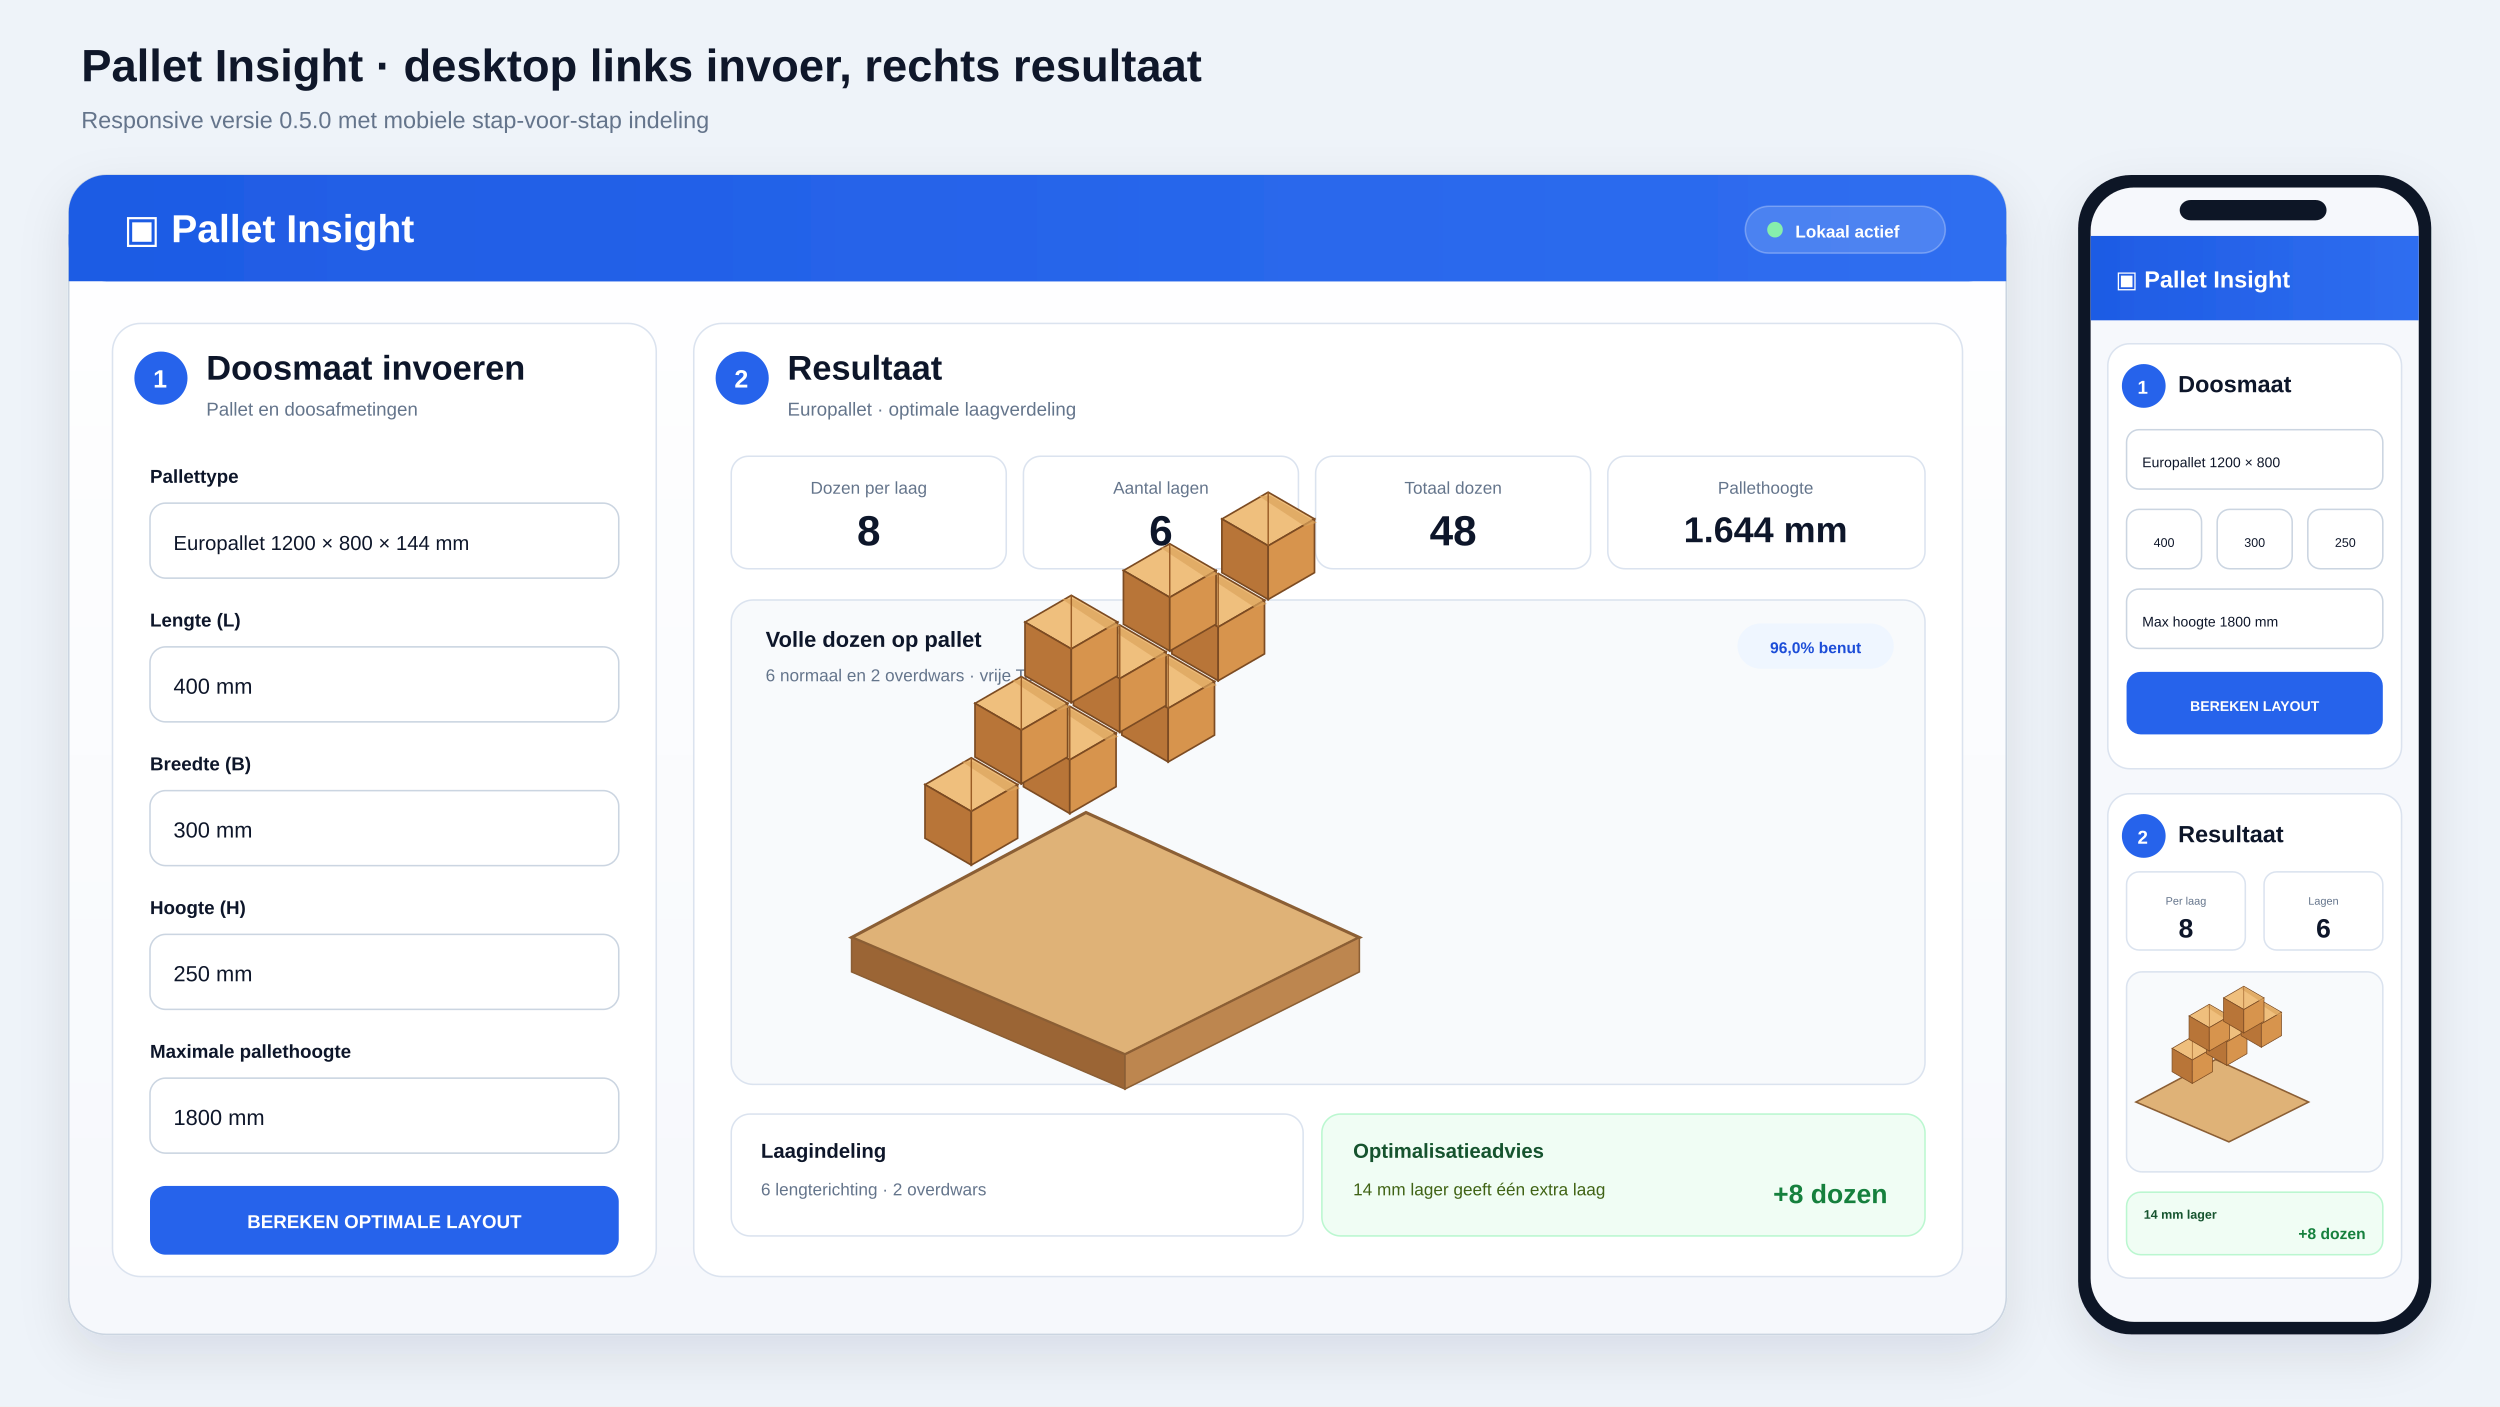
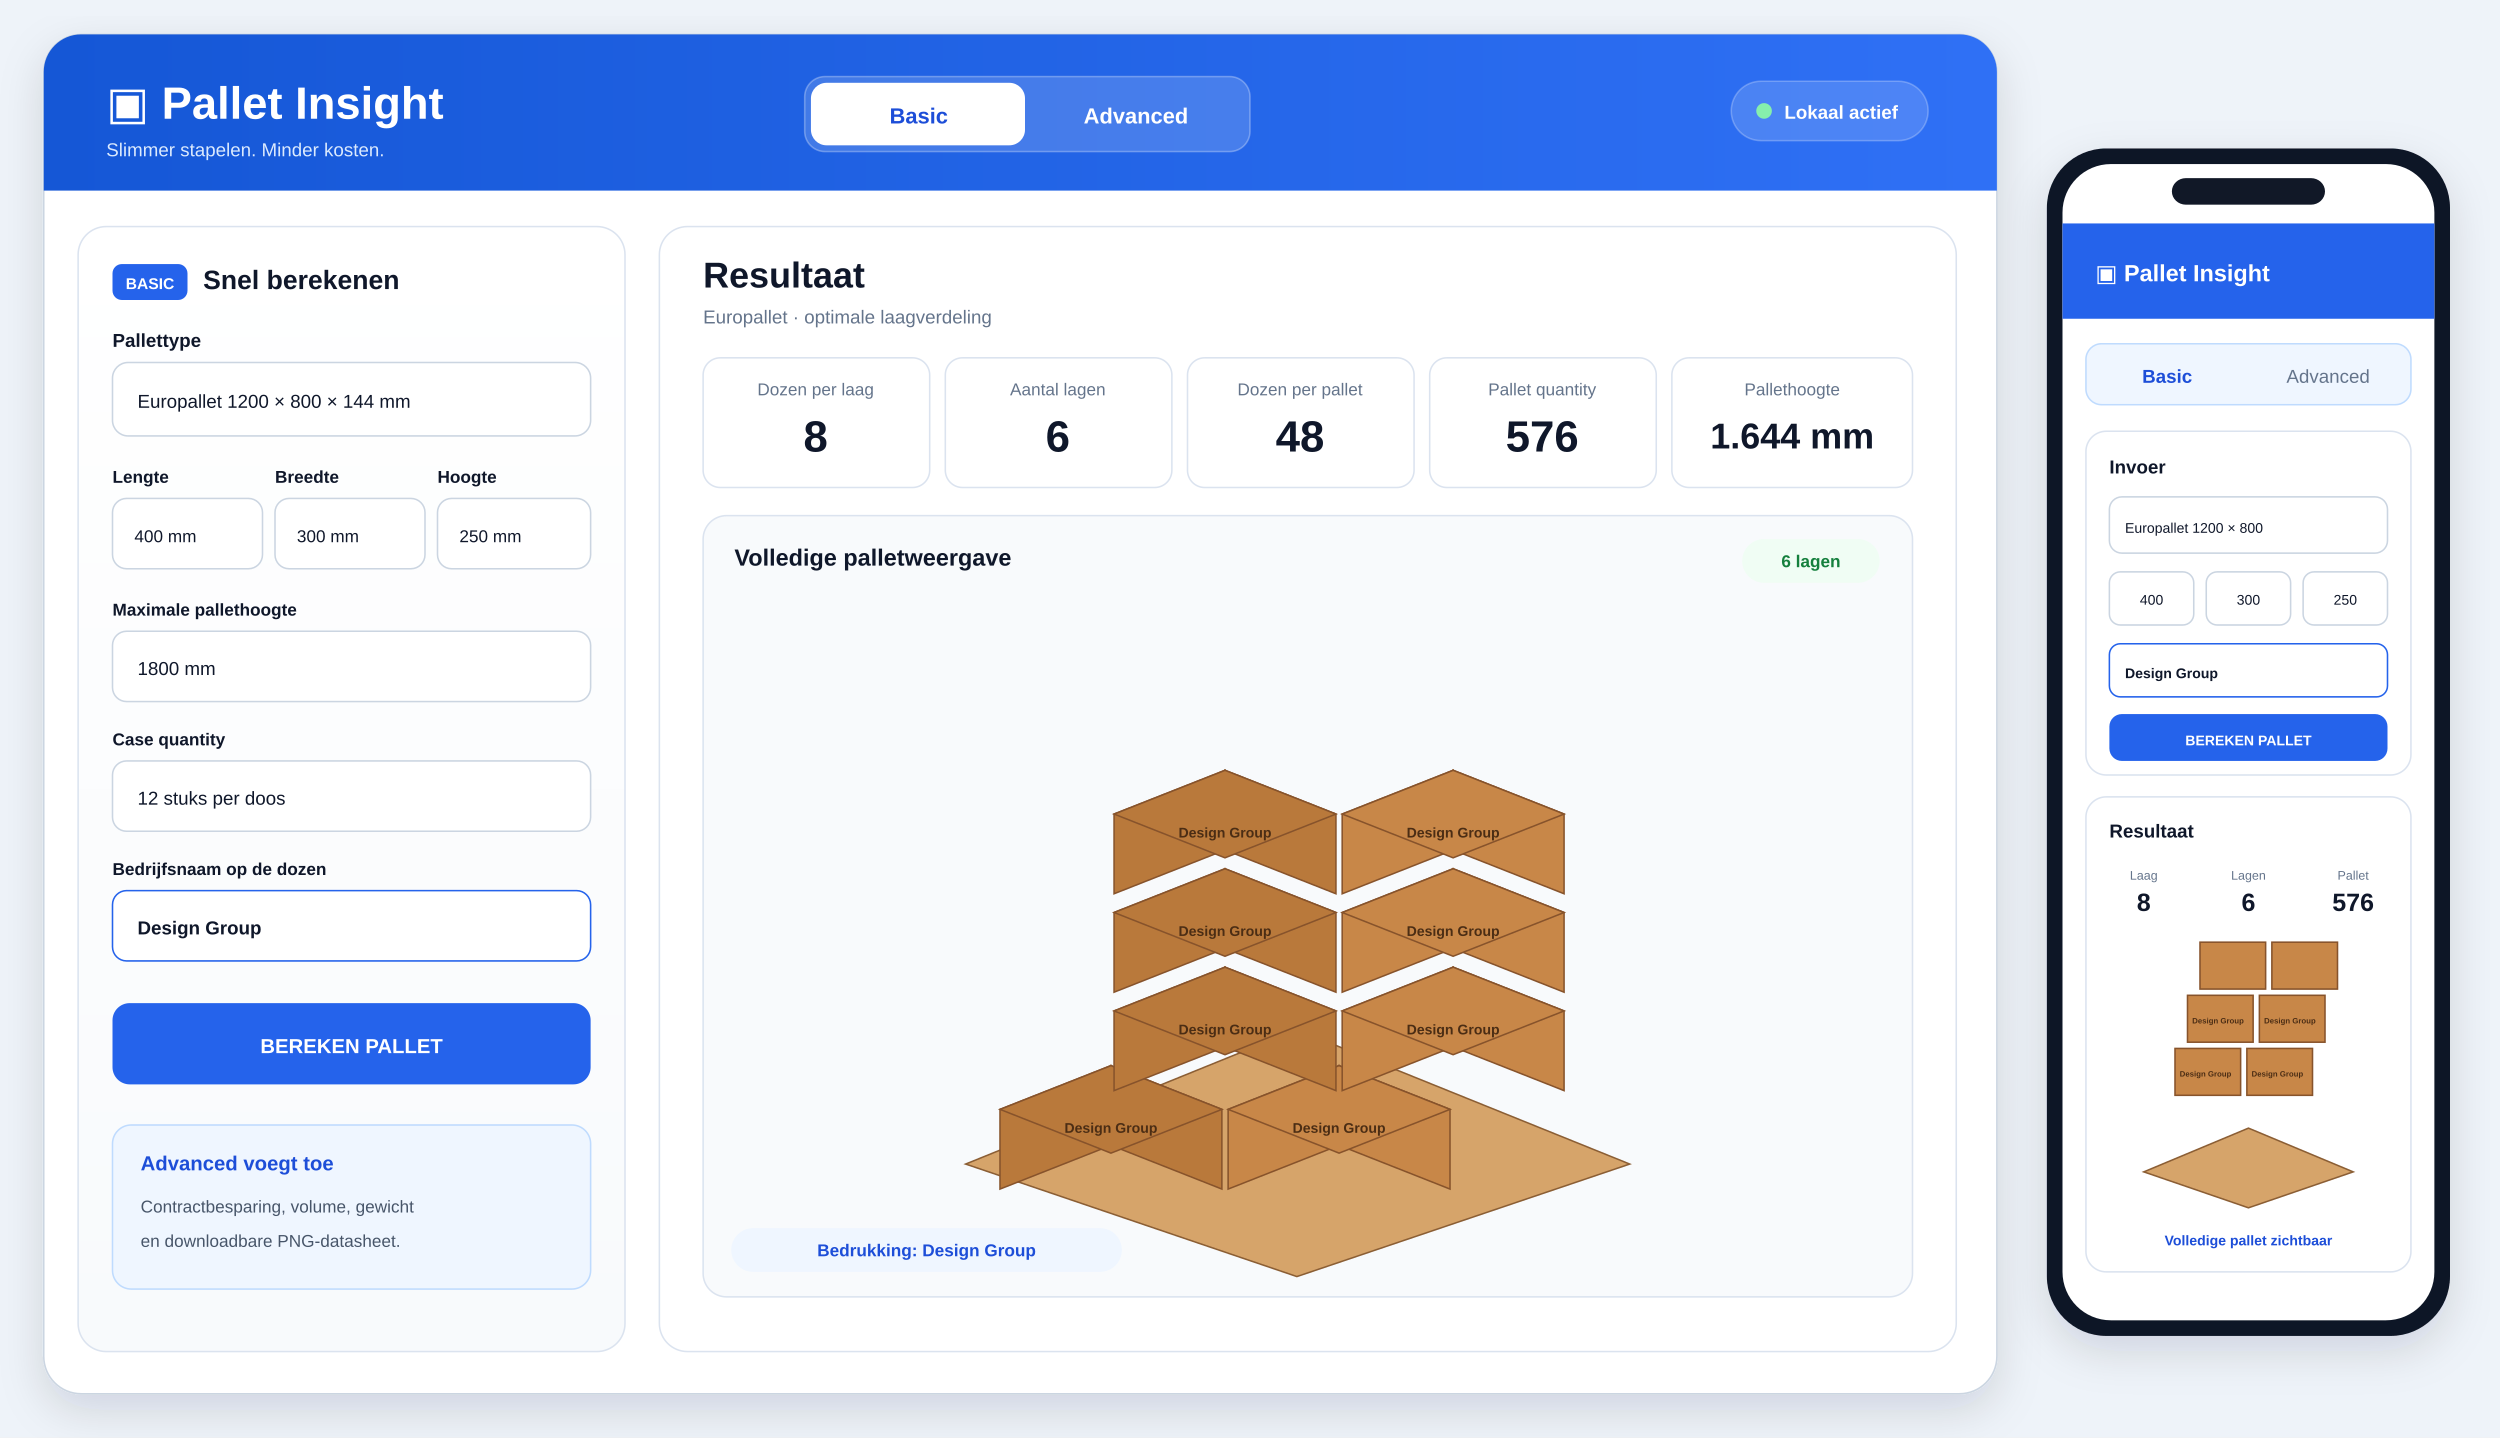
- <svg xmlns="http://www.w3.org/2000/svg" width="1600" height="900" viewBox="0 0 1600 900">
+ <svg xmlns="http://www.w3.org/2000/svg" width="1600" height="920" viewBox="0 0 1600 920">
  <defs>
-     <linearGradient id="header" x1="0" x2="1">
-       <stop offset="0" stop-color="#1e5be4" />
-       <stop offset="1" stop-color="#2f6ef0" />
+     <linearGradient id="top" x1="0" x2="1">
+       <stop stop-color="#1557d6" />
+       <stop offset="1" stop-color="#2f70f5" />
    </linearGradient>
-     <linearGradient id="page" x1="0" y1="0" x2="0" y2="1">
-       <stop offset="0" stop-color="#ffffff" />
-       <stop offset="1" stop-color="#f6f8fc" />
+     <linearGradient id="card" x1="0" x2="0" y1="0" y2="1">
+       <stop stop-color="#fff" />
+       <stop offset="1" stop-color="#f8fafc" />
    </linearGradient>
-     <filter id="shadow" x="-20%" y="-20%" width="140%" height="150%">
-       <feDropShadow dx="0" dy="12" stdDeviation="16" flood-color="#0f172a" flood-opacity="0.10" />
+     <filter id="shadow">
+       <feDropShadow dx="0" dy="10" stdDeviation="14" flood-color="#0f172a" flood-opacity=".13" />
    </filter>
-     <g id="carton">
-       <polygon points="0,22 38,0 76,22 38,44" fill="#efbf7d" stroke="#7c4b22" stroke-width="1.4" />
-       <polygon points="0,22 38,44 38,88 0,66" fill="#b87538" stroke="#7c4b22" stroke-width="1.4" />
-       <polygon points="38,44 76,22 76,66 38,88" fill="#d7944d" stroke="#7c4b22" stroke-width="1.4" />
-       <polygon points="33,3 43,3 81,25 71,28" fill="#dca45d" opacity="0.7" transform="translate(-3 0)" />
-       <line x1="38" y1="0" x2="38" y2="44" stroke="#9a5d28" stroke-width="1.2" />
+   </defs>
+   <rect width="1600" height="920" fill="#eef3f9" />
+   <rect x="28" y="22" width="1250" height="870" rx="24" fill="#fff" stroke="#cbd5e1" filter="url(#shadow)" />
+   <path d="M52 22h1202a24 24 0 0 1 24 24v76H28V46a24 24 0 0 1 24-24Z" fill="url(#top)" />
+   <text x="68" y="76" font-family="Segoe UI,Arial" font-size="29" font-weight="800" fill="#fff">▣ Pallet Insight</text>
+   <text x="68" y="100" font-family="Segoe UI,Arial" font-size="12" fill="#dbeafe">Slimmer stapelen. Minder kosten.</text>
+   <rect x="515" y="49" width="285" height="48" rx="13" fill="#fff" fill-opacity=".16" stroke="#fff" stroke-opacity=".3" />
+   <rect x="519" y="53" width="137" height="40" rx="10" fill="#fff" />
+   <text x="588" y="79" font-family="Segoe UI,Arial" font-size="14" font-weight="800" fill="#1d4ed8" text-anchor="middle">Basic</text>
+   <text x="727" y="79" font-family="Segoe UI,Arial" font-size="14" font-weight="700" fill="#fff" text-anchor="middle">Advanced</text>
+   <rect x="1108" y="52" width="126" height="38" rx="19" fill="#fff" fill-opacity=".15" stroke="#fff" stroke-opacity=".25" />
+   <circle cx="1129" cy="71" r="5" fill="#86efac" />
+   <text x="1142" y="76" font-family="Segoe UI,Arial" font-size="12" font-weight="700" fill="#fff">Lokaal actief</text>
+   <rect x="50" y="145" width="350" height="720" rx="18" fill="url(#card)" stroke="#dbe3ef" />
+   <rect x="72" y="169" width="48" height="23" rx="6" fill="#2563eb" />
+   <text x="96" y="185" font-family="Segoe UI,Arial" font-size="10" font-weight="800" fill="#fff" text-anchor="middle">BASIC</text>
+   <text x="130" y="185" font-family="Segoe UI,Arial" font-size="17" font-weight="800" fill="#0f172a">Snel berekenen</text>
+   <text x="72" y="222" font-family="Segoe UI,Arial" font-size="12" font-weight="700" fill="#0f172a">Pallettype</text>
+   <rect x="72" y="232" width="306" height="47" rx="10" fill="#fff" stroke="#cbd5e1" />
+   <text x="88" y="261" font-family="Segoe UI,Arial" font-size="12" fill="#0f172a">Europallet 1200 × 800 × 144 mm</text>
+   <g font-family="Segoe UI,Arial" font-size="11" fill="#0f172a">
+     <text x="72" y="309" font-weight="700">Lengte</text>
+     <text x="176" y="309" font-weight="700">Breedte</text>
+     <text x="280" y="309" font-weight="700">Hoogte</text>
+     <rect x="72" y="319" width="96" height="45" rx="9" fill="#fff" stroke="#cbd5e1" />
+     <rect x="176" y="319" width="96" height="45" rx="9" fill="#fff" stroke="#cbd5e1" />
+     <rect x="280" y="319" width="98" height="45" rx="9" fill="#fff" stroke="#cbd5e1" />
+     <text x="86" y="347">400 mm</text>
+     <text x="190" y="347">300 mm</text>
+     <text x="294" y="347">250 mm</text>
+   </g>
+   <text x="72" y="394" font-family="Segoe UI,Arial" font-size="11" font-weight="700" fill="#0f172a">Maximale pallethoogte</text>
+   <rect x="72" y="404" width="306" height="45" rx="9" fill="#fff" stroke="#cbd5e1" />
+   <text x="88" y="432" font-family="Segoe UI,Arial" font-size="12" fill="#0f172a">1800 mm</text>
+   <text x="72" y="477" font-family="Segoe UI,Arial" font-size="11" font-weight="700" fill="#0f172a">Case quantity</text>
+   <rect x="72" y="487" width="306" height="45" rx="9" fill="#fff" stroke="#cbd5e1" />
+   <text x="88" y="515" font-family="Segoe UI,Arial" font-size="12" fill="#0f172a">12 stuks per doos</text>
+   <text x="72" y="560" font-family="Segoe UI,Arial" font-size="11" font-weight="700" fill="#0f172a">Bedrijfsnaam op de dozen</text>
+   <rect x="72" y="570" width="306" height="45" rx="9" fill="#fff" stroke="#2563eb" />
+   <text x="88" y="598" font-family="Segoe UI,Arial" font-size="12" font-weight="700" fill="#0f172a">Design Group</text>
+   <rect x="72" y="642" width="306" height="52" rx="11" fill="#2563eb" />
+   <text x="225" y="674" font-family="Segoe UI,Arial" font-size="13" font-weight="800" fill="#fff" text-anchor="middle">BEREKEN PALLET</text>
+   <rect x="72" y="720" width="306" height="105" rx="12" fill="#eff6ff" stroke="#bfdbfe" />
+   <text x="90" y="749" font-family="Segoe UI,Arial" font-size="13" font-weight="800" fill="#1d4ed8">Advanced voegt toe</text>
+   <text x="90" y="776" font-family="Segoe UI,Arial" font-size="11" fill="#475569">Contractbesparing, volume, gewicht</text>
+   <text x="90" y="798" font-family="Segoe UI,Arial" font-size="11" fill="#475569">en downloadbare PNG-datasheet.</text>
+   <rect x="422" y="145" width="830" height="720" rx="18" fill="#fff" stroke="#dbe3ef" />
+   <text x="450" y="184" font-family="Segoe UI,Arial" font-size="23" font-weight="800" fill="#0f172a">Resultaat</text>
+   <text x="450" y="207" font-family="Segoe UI,Arial" font-size="12" fill="#64748b">Europallet · optimale laagverdeling</text>
+   <g font-family="Segoe UI,Arial" text-anchor="middle">
+     <g>
+       <rect x="450" y="229" width="145" height="83" rx="11" fill="#fff" stroke="#dbe3ef" />
+       <text x="522" y="253" font-size="11" fill="#64748b">Dozen per laag</text>
+       <text x="522" y="289" font-size="28" font-weight="800" fill="#0f172a">8</text>
    </g>
-   </defs>
-   <rect width="1600" height="900" fill="#eef3f9" />
-   <text x="52" y="52" font-family="Segoe UI,Arial" font-size="29" font-weight="750" fill="#0f172a">Pallet Insight · desktop links invoer, rechts resultaat</text>
-   <text x="52" y="82" font-family="Segoe UI,Arial" font-size="15" fill="#64748b">Responsive versie 0.5.0 met mobiele stap-voor-stap indeling</text>
-   <g filter="url(#shadow)">
-     <rect x="44" y="112" width="1240" height="742" rx="24" fill="url(#page)" stroke="#cbd5e1" />
-     <rect x="44" y="112" width="1240" height="68" rx="24" fill="url(#header)" />
-     <rect x="44" y="150" width="1240" height="30" fill="url(#header)" />
-     <text x="79" y="155" font-family="Segoe UI,Arial" font-size="25" font-weight="750" fill="white">▣ Pallet Insight</text>
-     <rect x="1117" y="132" width="128" height="30" rx="15" fill="#ffffff" fill-opacity="0.15" stroke="#ffffff" stroke-opacity="0.28" />
-     <circle cx="1136" cy="147" r="5" fill="#86efac" />
-     <text x="1149" y="152" font-family="Segoe UI,Arial" font-size="11" font-weight="700" fill="white">Lokaal actief</text>
-     <rect x="72" y="207" width="348" height="610" rx="18" fill="white" stroke="#dbe3ef" />
-     <circle cx="103" cy="242" r="17" fill="#2563eb" />
-     <text x="98" y="248" font-family="Arial" font-size="16" font-weight="700" fill="white">1</text>
-     <text x="132" y="243" font-family="Segoe UI,Arial" font-size="22" font-weight="750" fill="#0f172a">Doosmaat invoeren</text>
-     <text x="132" y="266" font-family="Segoe UI,Arial" font-size="12" fill="#64748b">Pallet en doosafmetingen</text>
-     <g font-family="Segoe UI,Arial">
-       <text x="96" y="309" font-size="12" font-weight="700" fill="#0f172a">Pallettype</text>
-       <rect x="96" y="322" width="300" height="48" rx="10" fill="white" stroke="#cbd5e1" />
-       <text x="111" y="352" font-size="13" fill="#0f172a">Europallet 1200 × 800 × 144 mm</text>
-       <text x="96" y="401" font-size="12" font-weight="700" fill="#0f172a">Lengte (L)</text>
-       <rect x="96" y="414" width="300" height="48" rx="10" fill="white" stroke="#cbd5e1" />
-       <text x="111" y="444" font-size="14" fill="#0f172a">400 mm</text>
-       <text x="96" y="493" font-size="12" font-weight="700" fill="#0f172a">Breedte (B)</text>
-       <rect x="96" y="506" width="300" height="48" rx="10" fill="white" stroke="#cbd5e1" />
-       <text x="111" y="536" font-size="14" fill="#0f172a">300 mm</text>
-       <text x="96" y="585" font-size="12" font-weight="700" fill="#0f172a">Hoogte (H)</text>
-       <rect x="96" y="598" width="300" height="48" rx="10" fill="white" stroke="#cbd5e1" />
-       <text x="111" y="628" font-size="14" fill="#0f172a">250 mm</text>
-       <text x="96" y="677" font-size="12" font-weight="700" fill="#0f172a">Maximale pallethoogte</text>
-       <rect x="96" y="690" width="300" height="48" rx="10" fill="white" stroke="#cbd5e1" />
-       <text x="111" y="720" font-size="14" fill="#0f172a">1800 mm</text>
-       <rect x="96" y="759" width="300" height="44" rx="10" fill="#2563eb" />
-       <text x="246" y="786" text-anchor="middle" font-size="12" font-weight="750" fill="white">BEREKEN OPTIMALE LAYOUT</text>
+     <g>
+       <rect x="605" y="229" width="145" height="83" rx="11" fill="#fff" stroke="#dbe3ef" />
+       <text x="677" y="253" font-size="11" fill="#64748b">Aantal lagen</text>
+       <text x="677" y="289" font-size="28" font-weight="800" fill="#0f172a">6</text>
    </g>
-     <rect x="444" y="207" width="812" height="610" rx="18" fill="white" stroke="#dbe3ef" />
-     <circle cx="475" cy="242" r="17" fill="#2563eb" />
-     <text x="470" y="248" font-family="Arial" font-size="16" font-weight="700" fill="white">2</text>
-     <text x="504" y="243" font-family="Segoe UI,Arial" font-size="22" font-weight="750" fill="#0f172a">Resultaat</text>
-     <text x="504" y="266" font-family="Segoe UI,Arial" font-size="12" fill="#64748b">Europallet · optimale laagverdeling</text>
-     <g font-family="Segoe UI,Arial" text-anchor="middle">
-       <rect x="468" y="292" width="176" height="72" rx="11" fill="white" stroke="#dbe3ef" />
-       <text x="556" y="316" font-size="11" fill="#64748b">Dozen per laag</text>
-       <text x="556" y="349" font-size="27" font-weight="750" fill="#0f172a">8</text>
-       <rect x="655" y="292" width="176" height="72" rx="11" fill="white" stroke="#dbe3ef" />
-       <text x="743" y="316" font-size="11" fill="#64748b">Aantal lagen</text>
-       <text x="743" y="349" font-size="27" font-weight="750" fill="#0f172a">6</text>
-       <rect x="842" y="292" width="176" height="72" rx="11" fill="white" stroke="#dbe3ef" />
-       <text x="930" y="316" font-size="11" fill="#64748b">Totaal dozen</text>
-       <text x="930" y="349" font-size="27" font-weight="750" fill="#0f172a">48</text>
-       <rect x="1029" y="292" width="203" height="72" rx="11" fill="white" stroke="#dbe3ef" />
-       <text x="1130" y="316" font-size="11" fill="#64748b">Pallethoogte</text>
-       <text x="1130" y="347" font-size="23" font-weight="750" fill="#0f172a">1.644 mm</text>
+     <g>
+       <rect x="760" y="229" width="145" height="83" rx="11" fill="#fff" stroke="#dbe3ef" />
+       <text x="832" y="253" font-size="11" fill="#64748b">Dozen per pallet</text>
+       <text x="832" y="289" font-size="28" font-weight="800" fill="#0f172a">48</text>
    </g>
-     <rect x="468" y="384" width="764" height="310" rx="14" fill="#f8fafc" stroke="#dbe3ef" />
-     <text x="490" y="414" font-family="Segoe UI,Arial" font-size="14" font-weight="750" fill="#0f172a">Volle dozen op pallet</text>
-     <text x="490" y="436" font-family="Segoe UI,Arial" font-size="11" fill="#64748b">6 normaal en 2 overdwars · vrije Tetris-indeling</text>
-     <rect x="1112" y="399" width="100" height="29" rx="15" fill="#eff6ff" />
-     <text x="1162" y="418" text-anchor="middle" font-family="Segoe UI,Arial" font-size="10" font-weight="750" fill="#1d4ed8">96,0% benut</text>
-     <g transform="translate(695 555)">
-       <polygon points="-150,45 0,-35 175,45 25,120" fill="#dfb277" stroke="#8b5e34" stroke-width="2" />
-       <polygon points="-150,45 25,120 25,142 -150,67" fill="#9b6536" stroke="#8b5e34" />
-       <polygon points="25,120 175,45 175,67 25,142" fill="#bd8650" stroke="#8b5e34" />
-       <g transform="translate(-103 -70) scale(.78)">
-         <use href="#carton" />
-       </g>
-       <g transform="translate(-40 -103) scale(.78)">
-         <use href="#carton" />
-       </g>
-       <g transform="translate(23 -136) scale(.78)">
-         <use href="#carton" />
-       </g>
-       <g transform="translate(-71 -122) scale(.78)">
-         <use href="#carton" />
-       </g>
-       <g transform="translate(-8 -155) scale(.78)">
-         <use href="#carton" />
-       </g>
-       <g transform="translate(55 -188) scale(.78)">
-         <use href="#carton" />
-       </g>
-       <g transform="translate(-39 -174) scale(.78)">
-         <use href="#carton" />
-       </g>
-       <g transform="translate(24 -207) scale(.78)">
-         <use href="#carton" />
-       </g>
-       <g transform="translate(87 -240) scale(.78)">
-         <use href="#carton" />
-       </g>
+     <g>
+       <rect x="915" y="229" width="145" height="83" rx="11" fill="#fff" stroke="#dbe3ef" />
+       <text x="987" y="253" font-size="11" fill="#64748b">Pallet quantity</text>
+       <text x="987" y="289" font-size="28" font-weight="800" fill="#0f172a">576</text>
    </g>
-     <rect x="468" y="713" width="366" height="78" rx="12" fill="white" stroke="#dbe3ef" />
-     <text x="487" y="741" font-family="Segoe UI,Arial" font-size="13" font-weight="750" fill="#0f172a">Laagindeling</text>
-     <text x="487" y="765" font-family="Segoe UI,Arial" font-size="11" fill="#64748b">6 lengterichting · 2 overdwars</text>
-     <rect x="846" y="713" width="386" height="78" rx="12" fill="#f0fdf4" stroke="#bbf7d0" />
-     <text x="866" y="741" font-family="Segoe UI,Arial" font-size="13" font-weight="750" fill="#14532d">Optimalisatieadvies</text>
-     <text x="866" y="765" font-family="Segoe UI,Arial" font-size="11" fill="#3f6212">14 mm lager geeft één extra laag</text>
-     <text x="1208" y="770" text-anchor="end" font-family="Segoe UI,Arial" font-size="17" font-weight="750" fill="#15803d">+8 dozen</text>
+     <g>
+       <rect x="1070" y="229" width="154" height="83" rx="11" fill="#fff" stroke="#dbe3ef" />
+       <text x="1147" y="253" font-size="11" fill="#64748b">Pallethoogte</text>
+       <text x="1147" y="287" font-size="23" font-weight="800" fill="#0f172a">1.644 mm</text>
+     </g>
  </g>
-   <g filter="url(#shadow)">
-     <rect x="1330" y="112" width="226" height="742" rx="34" fill="#111827" />
-     <rect x="1338" y="120" width="210" height="726" rx="28" fill="#f6f8fc" />
-     <rect x="1395" y="128" width="94" height="13" rx="7" fill="#111827" />
-     <rect x="1338" y="151" width="210" height="54" fill="url(#header)" />
-     <text x="1354" y="184" font-family="Segoe UI,Arial" font-size="15" font-weight="750" fill="white">▣ Pallet Insight</text>
-     <rect x="1349" y="220" width="188" height="272" rx="14" fill="white" stroke="#dbe3ef" />
-     <circle cx="1372" cy="247" r="14" fill="#2563eb" />
-     <text x="1368" y="252" font-family="Arial" font-size="12" font-weight="700" fill="white">1</text>
-     <text x="1394" y="251" font-family="Segoe UI,Arial" font-size="15" font-weight="750" fill="#0f172a">Doosmaat</text>
-     <rect x="1361" y="275" width="164" height="38" rx="8" fill="white" stroke="#cbd5e1" />
-     <text x="1371" y="299" font-family="Segoe UI,Arial" font-size="9" fill="#0f172a">Europallet 1200 × 800</text>
-     <rect x="1361" y="326" width="48" height="38" rx="8" fill="white" stroke="#cbd5e1" />
-     <rect x="1419" y="326" width="48" height="38" rx="8" fill="white" stroke="#cbd5e1" />
-     <rect x="1477" y="326" width="48" height="38" rx="8" fill="white" stroke="#cbd5e1" />
-     <text x="1385" y="350" text-anchor="middle" font-family="Segoe UI,Arial" font-size="8" fill="#0f172a">400</text>
-     <text x="1443" y="350" text-anchor="middle" font-family="Segoe UI,Arial" font-size="8" fill="#0f172a">300</text>
-     <text x="1501" y="350" text-anchor="middle" font-family="Segoe UI,Arial" font-size="8" fill="#0f172a">250</text>
-     <rect x="1361" y="377" width="164" height="38" rx="8" fill="white" stroke="#cbd5e1" />
-     <text x="1371" y="401" font-family="Segoe UI,Arial" font-size="9" fill="#0f172a">Max hoogte 1800 mm</text>
-     <rect x="1361" y="430" width="164" height="40" rx="9" fill="#2563eb" />
-     <text x="1443" y="455" text-anchor="middle" font-family="Segoe UI,Arial" font-size="9" font-weight="750" fill="white">BEREKEN LAYOUT</text>
-     <rect x="1349" y="508" width="188" height="310" rx="14" fill="white" stroke="#dbe3ef" />
-     <circle cx="1372" cy="535" r="14" fill="#2563eb" />
-     <text x="1368" y="540" font-family="Arial" font-size="12" font-weight="700" fill="white">2</text>
-     <text x="1394" y="539" font-family="Segoe UI,Arial" font-size="15" font-weight="750" fill="#0f172a">Resultaat</text>
-     <rect x="1361" y="558" width="76" height="50" rx="8" fill="white" stroke="#dbe3ef" />
-     <rect x="1449" y="558" width="76" height="50" rx="8" fill="white" stroke="#dbe3ef" />
-     <text x="1399" y="579" text-anchor="middle" font-family="Segoe UI,Arial" font-size="7" fill="#64748b">Per laag</text>
-     <text x="1399" y="600" text-anchor="middle" font-family="Segoe UI,Arial" font-size="17" font-weight="750" fill="#0f172a">8</text>
-     <text x="1487" y="579" text-anchor="middle" font-family="Segoe UI,Arial" font-size="7" fill="#64748b">Lagen</text>
-     <text x="1487" y="600" text-anchor="middle" font-family="Segoe UI,Arial" font-size="17" font-weight="750" fill="#0f172a">6</text>
-     <rect x="1361" y="622" width="164" height="128" rx="10" fill="#f8fafc" stroke="#dbe3ef" />
-     <g transform="translate(1418 690) scale(.34)">
-       <polygon points="-150,45 0,-35 175,45 25,120" fill="#dfb277" stroke="#8b5e34" stroke-width="3" />
-       <g transform="translate(-82 -78)">
-         <use href="#carton" />
-       </g>
-       <g transform="translate(-17 -112)">
-         <use href="#carton" />
-       </g>
-       <g transform="translate(48 -146)">
-         <use href="#carton" />
-       </g>
-       <g transform="translate(-50 -139)">
-         <use href="#carton" />
-       </g>
-       <g transform="translate(15 -173)">
-         <use href="#carton" />
-       </g>
+   <rect x="450" y="330" width="774" height="500" rx="15" fill="#f8fafc" stroke="#dbe3ef" />
+   <text x="470" y="362" font-family="Segoe UI,Arial" font-size="15" font-weight="800" fill="#0f172a">Volledige palletweergave</text>
+   <rect x="1115" y="345" width="88" height="28" rx="14" fill="#f0fdf4" />
+   <text x="1159" y="363" font-family="Segoe UI,Arial" font-size="11" font-weight="800" fill="#15803d" text-anchor="middle">6 lagen</text>
+   <polygon points="618,745 830,659 1043,745 830,817" fill="#d6a46a" stroke="#8b5e34" />
+   <g stroke="#87532b">
+     <g fill="#b9793b">
+       <polygon points="640,710 711,682 711,733 640,761" />
+       <polygon points="711,682 782,710 782,761 711,733" />
+       <polygon points="640,710 711,682 782,710 711,738" />
    </g>
-     <rect x="1361" y="763" width="164" height="40" rx="9" fill="#f0fdf4" stroke="#bbf7d0" />
-     <text x="1372" y="780" font-family="Segoe UI,Arial" font-size="8" font-weight="750" fill="#14532d">14 mm lager</text>
-     <text x="1514" y="793" text-anchor="end" font-family="Segoe UI,Arial" font-size="10" font-weight="750" fill="#15803d">+8 dozen</text>
+     <g fill="#c88748">
+       <polygon points="786,710 857,682 857,733 786,761" />
+       <polygon points="857,682 928,710 928,761 857,733" />
+       <polygon points="786,710 857,682 928,710 857,738" />
+     </g>
+     <g fill="#b9793b">
+       <polygon points="713,647 784,619 784,670 713,698" />
+       <polygon points="784,619 855,647 855,698 784,670" />
+       <polygon points="713,647 784,619 855,647 784,675" />
+     </g>
+     <g fill="#c88748">
+       <polygon points="859,647 930,619 930,670 859,698" />
+       <polygon points="930,619 1001,647 1001,698 930,670" />
+       <polygon points="859,647 930,619 1001,647 930,675" />
+     </g>
+     <g fill="#b9793b">
+       <polygon points="713,584 784,556 784,607 713,635" />
+       <polygon points="784,556 855,584 855,635 784,607" />
+       <polygon points="713,584 784,556 855,584 784,612" />
+     </g>
+     <g fill="#c88748">
+       <polygon points="859,584 930,556 930,607 859,635" />
+       <polygon points="930,556 1001,584 1001,635 930,607" />
+       <polygon points="859,584 930,556 1001,584 930,612" />
+     </g>
+     <g fill="#b9793b">
+       <polygon points="713,521 784,493 784,544 713,572" />
+       <polygon points="784,493 855,521 855,572 784,544" />
+       <polygon points="713,521 784,493 855,521 784,549" />
+     </g>
+     <g fill="#c88748">
+       <polygon points="859,521 930,493 930,544 859,572" />
+       <polygon points="930,493 1001,521 1001,572 930,544" />
+       <polygon points="859,521 930,493 1001,521 930,549" />
+     </g>
  </g>
+   <g font-family="Segoe UI,Arial" font-size="9" font-weight="800" fill="#4b2d14" text-anchor="middle">
+     <text x="711" y="725">Design Group</text>
+     <text x="857" y="725">Design Group</text>
+     <text x="784" y="662">Design Group</text>
+     <text x="930" y="662">Design Group</text>
+     <text x="784" y="599">Design Group</text>
+     <text x="930" y="599">Design Group</text>
+     <text x="784" y="536">Design Group</text>
+     <text x="930" y="536">Design Group</text>
+   </g>
+   <rect x="468" y="786" width="250" height="28" rx="14" fill="#eff6ff" />
+   <text x="593" y="804" font-family="Segoe UI,Arial" font-size="11" font-weight="800" fill="#1d4ed8" text-anchor="middle">Bedrukking: Design Group</text>
+   <rect x="1310" y="95" width="258" height="760" rx="38" fill="#111827" filter="url(#shadow)" />
+   <rect x="1320" y="105" width="238" height="740" rx="31" fill="#fff" />
+   <rect x="1390" y="114" width="98" height="17" rx="9" fill="#111827" />
+   <rect x="1320" y="143" width="238" height="61" fill="#2563eb" />
+   <text x="1341" y="180" font-family="Segoe UI,Arial" font-size="15" font-weight="800" fill="#fff">▣ Pallet Insight</text>
+   <rect x="1335" y="220" width="208" height="39" rx="10" fill="#eff6ff" stroke="#bfdbfe" />
+   <text x="1387" y="245" font-family="Segoe UI,Arial" font-size="12" font-weight="800" fill="#1d4ed8" text-anchor="middle">Basic</text>
+   <text x="1490" y="245" font-family="Segoe UI,Arial" font-size="12" fill="#64748b" text-anchor="middle">Advanced</text>
+   <rect x="1335" y="276" width="208" height="220" rx="13" fill="#fff" stroke="#dbe3ef" />
+   <text x="1350" y="303" font-family="Segoe UI,Arial" font-size="12" font-weight="800" fill="#0f172a">Invoer</text>
+   <rect x="1350" y="318" width="178" height="36" rx="8" fill="#fff" stroke="#cbd5e1" />
+   <text x="1360" y="341" font-family="Segoe UI,Arial" font-size="9" fill="#0f172a">Europallet 1200 × 800</text>
+   <rect x="1350" y="366" width="54" height="34" rx="7" fill="#fff" stroke="#cbd5e1" />
+   <rect x="1412" y="366" width="54" height="34" rx="7" fill="#fff" stroke="#cbd5e1" />
+   <rect x="1474" y="366" width="54" height="34" rx="7" fill="#fff" stroke="#cbd5e1" />
+   <text x="1377" y="387" font-family="Segoe UI,Arial" font-size="9" fill="#0f172a" text-anchor="middle">400</text>
+   <text x="1439" y="387" font-family="Segoe UI,Arial" font-size="9" fill="#0f172a" text-anchor="middle">300</text>
+   <text x="1501" y="387" font-family="Segoe UI,Arial" font-size="9" fill="#0f172a" text-anchor="middle">250</text>
+   <rect x="1350" y="412" width="178" height="34" rx="7" fill="#fff" stroke="#2563eb" />
+   <text x="1360" y="434" font-family="Segoe UI,Arial" font-size="9" font-weight="700" fill="#0f172a">Design Group</text>
+   <rect x="1350" y="457" width="178" height="30" rx="8" fill="#2563eb" />
+   <text x="1439" y="477" font-family="Segoe UI,Arial" font-size="9" font-weight="800" fill="#fff" text-anchor="middle">BEREKEN PALLET</text>
+   <rect x="1335" y="510" width="208" height="304" rx="13" fill="#fff" stroke="#dbe3ef" />
+   <text x="1350" y="536" font-family="Segoe UI,Arial" font-size="12" font-weight="800" fill="#0f172a">Resultaat</text>
+   <g font-family="Segoe UI,Arial" font-size="8" text-anchor="middle">
+     <text x="1372" y="563" fill="#64748b">Laag</text>
+     <text x="1439" y="563" fill="#64748b">Lagen</text>
+     <text x="1506" y="563" fill="#64748b">Pallet</text>
+     <text x="1372" y="583" font-size="16" font-weight="800" fill="#0f172a">8</text>
+     <text x="1439" y="583" font-size="16" font-weight="800" fill="#0f172a">6</text>
+     <text x="1506" y="583" font-size="16" font-weight="800" fill="#0f172a">576</text>
+   </g>
+   <polygon points="1372,750 1439,722 1506,750 1439,773" fill="#d6a46a" stroke="#8b5e34" />
+   <g fill="#c88748" stroke="#87532b">
+     <rect x="1392" y="671" width="42" height="30" />
+     <rect x="1438" y="671" width="42" height="30" />
+     <rect x="1400" y="637" width="42" height="30" />
+     <rect x="1446" y="637" width="42" height="30" />
+     <rect x="1408" y="603" width="42" height="30" />
+     <rect x="1454" y="603" width="42" height="30" />
+   </g>
+   <g font-family="Segoe UI,Arial" font-size="5" font-weight="800" fill="#4b2d14">
+     <text x="1395" y="689">Design Group</text>
+     <text x="1441" y="689">Design Group</text>
+     <text x="1403" y="655">Design Group</text>
+     <text x="1449" y="655">Design Group</text>
+   </g>
+   <text x="1439" y="797" font-family="Segoe UI,Arial" font-size="9" font-weight="700" fill="#1d4ed8" text-anchor="middle">Volledige pallet zichtbaar</text>
</svg>
